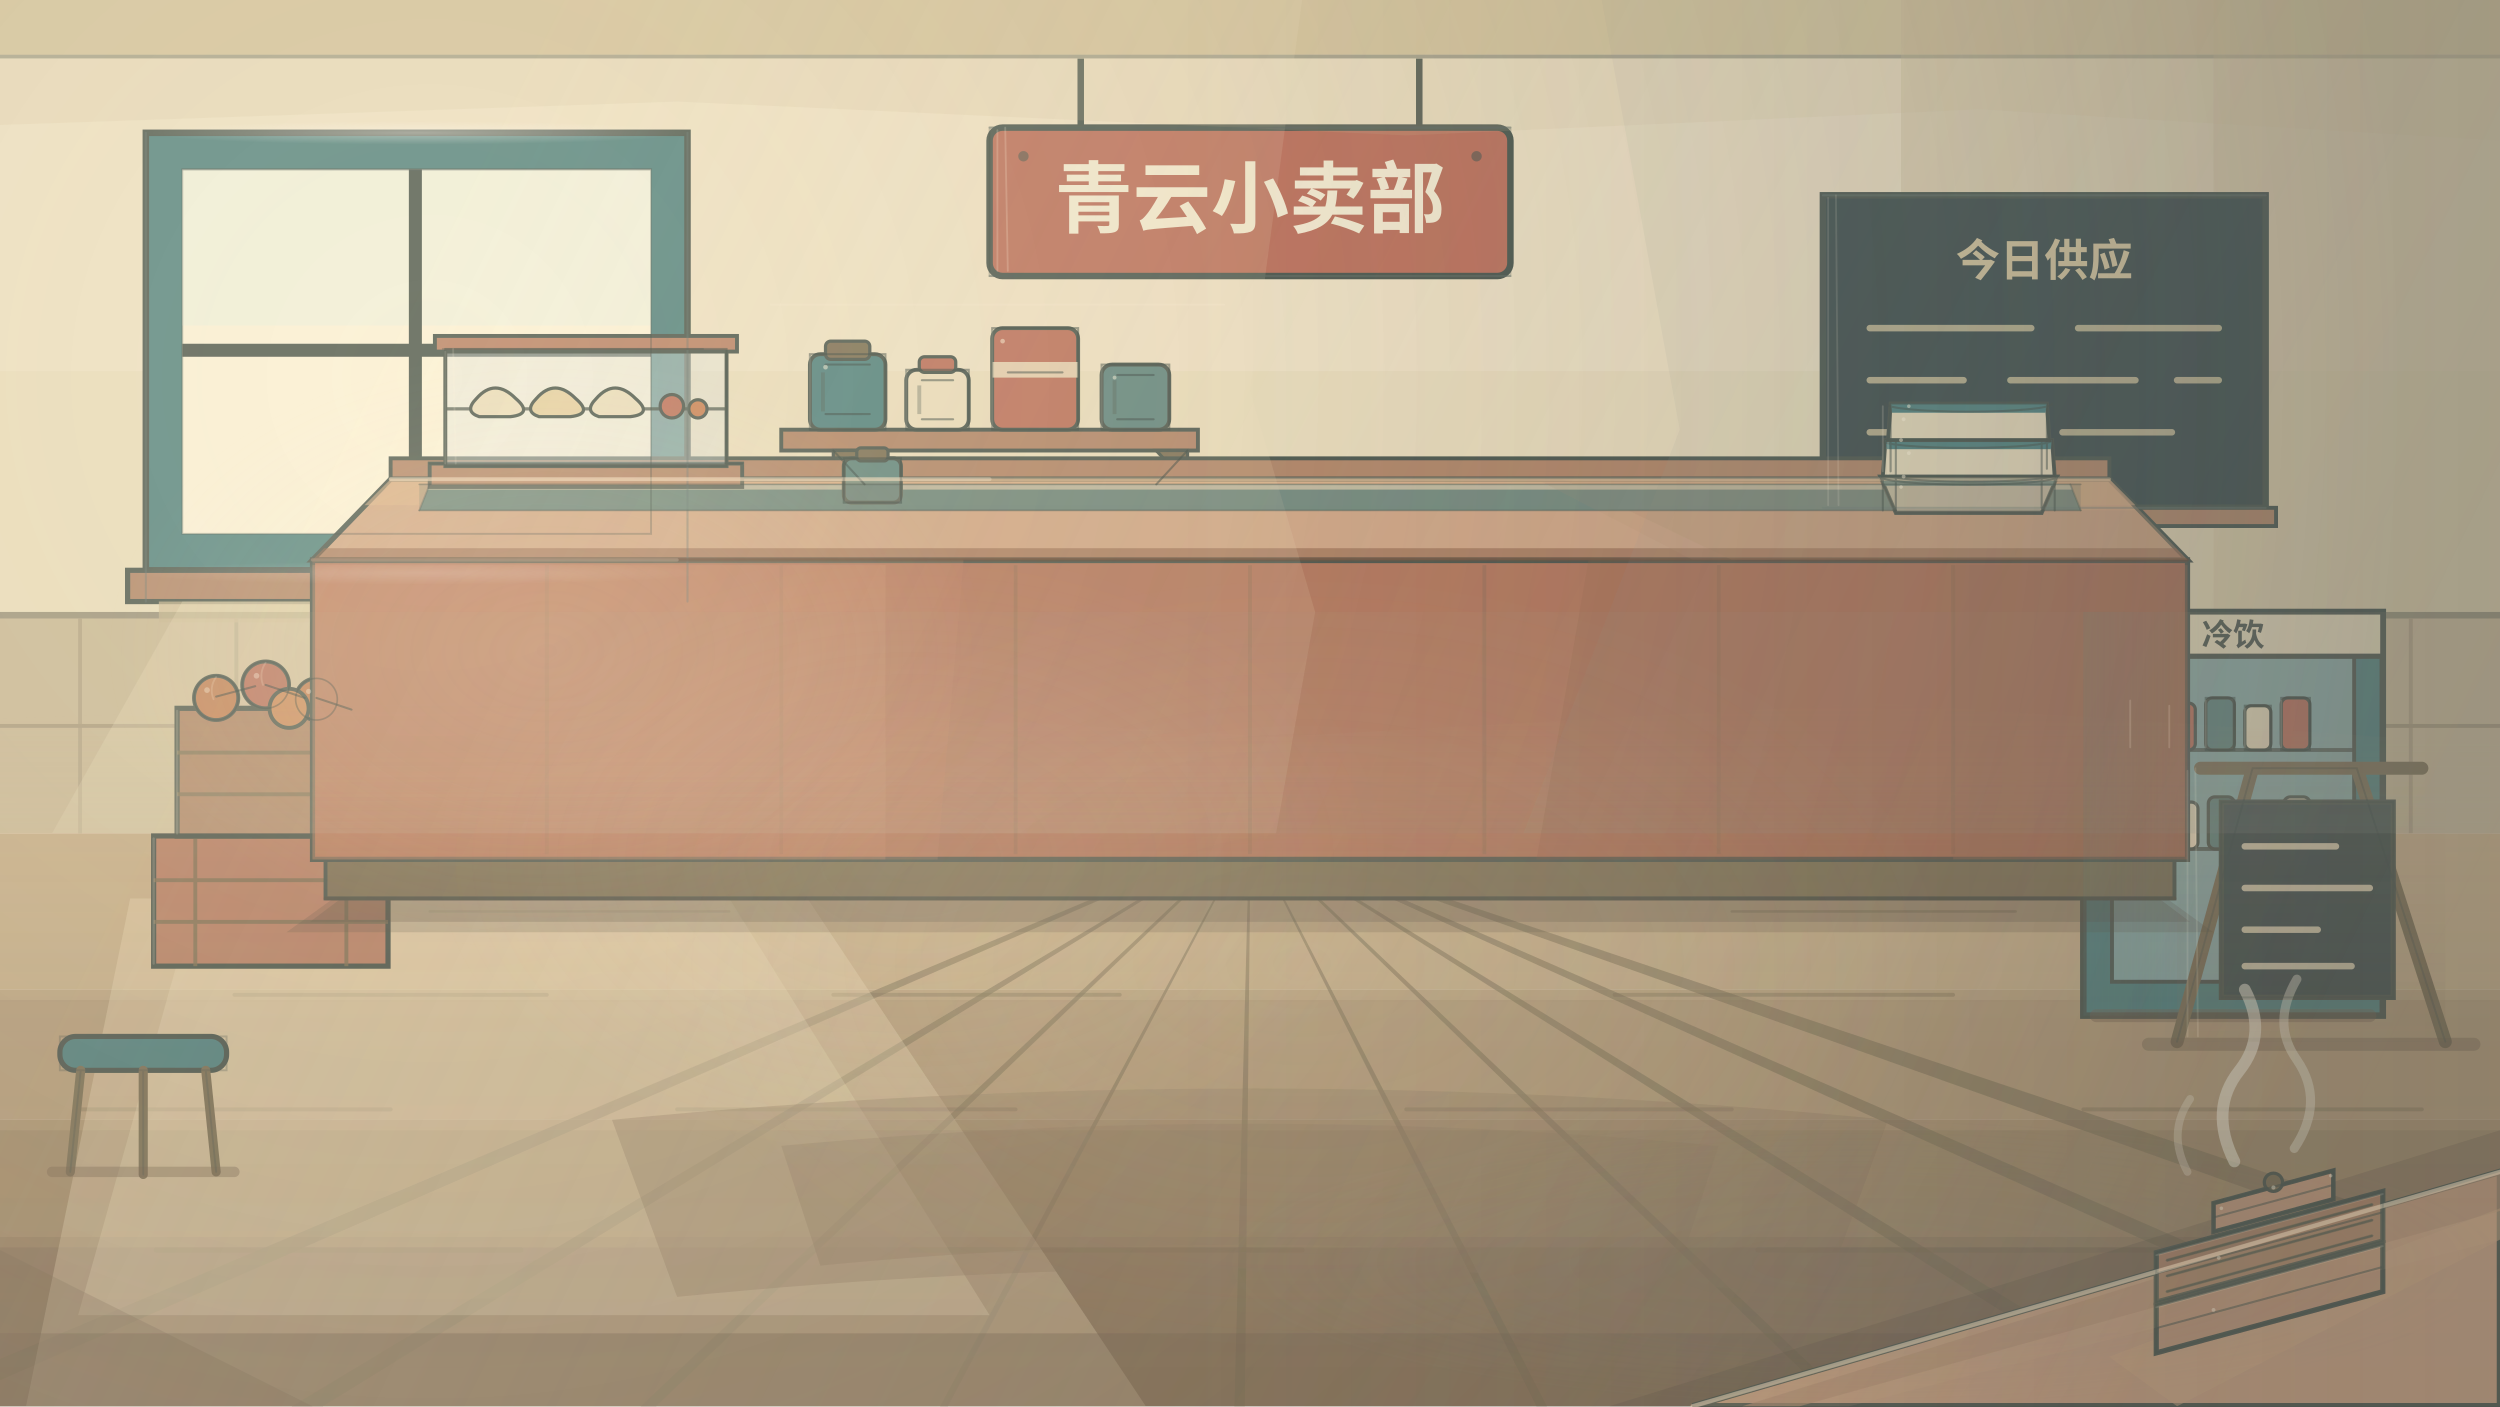
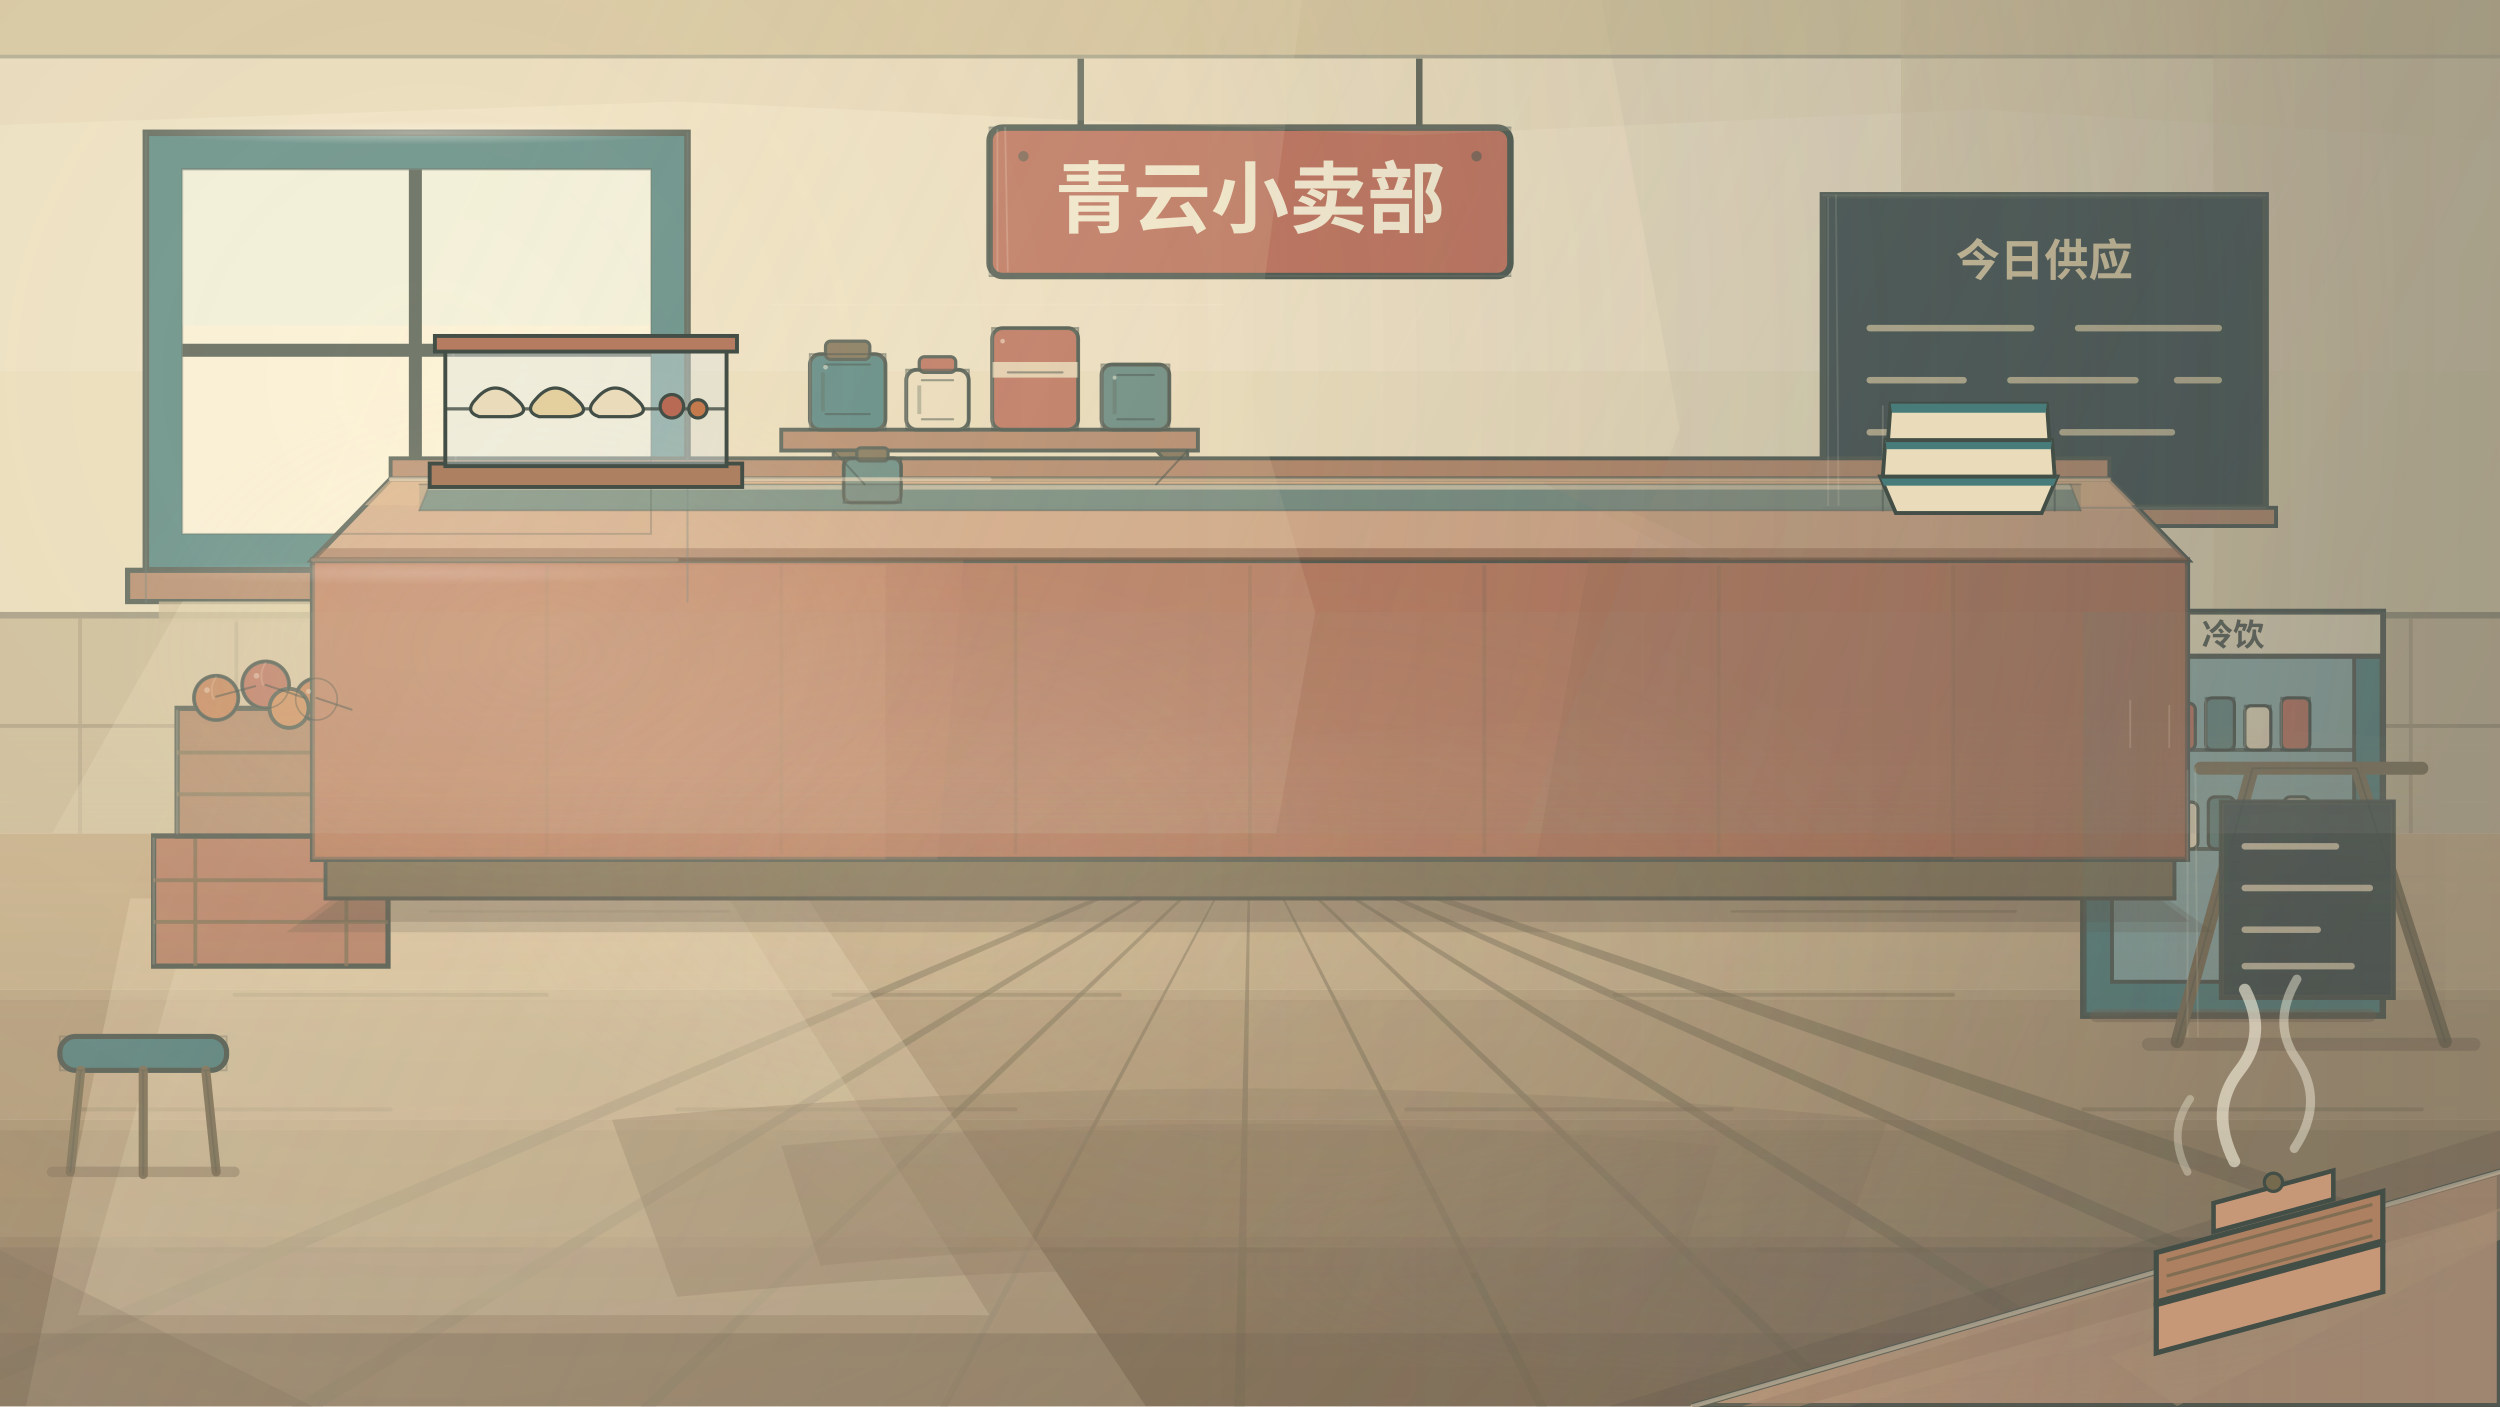
<svg xmlns="http://www.w3.org/2000/svg" width="1920" height="1080" viewBox="0 0 1920 1080">
  <g id="backdrop">
    <rect x="0" y="0" width="1920" height="640" fill="#eadcbb" />
    <rect x="0" y="0" width="1920" height="42" fill="#d5c49b" />
    <rect x="0" y="42" width="1920" height="3" fill="#424e46" opacity="0.45" />
    <rect x="0" y="45" width="1920" height="240" fill="#f0e3c6" opacity="0.75" />
    <rect x="1460" y="0" width="460" height="640" fill="#c9b78f" opacity="0.35" />
    <rect x="1700" y="0" width="220" height="640" fill="#c9b78f" opacity="0.3" />
    <rect x="0" y="470" width="1920" height="170" fill="#cdbb97" />
    <rect x="0" y="470" width="1920" height="5" fill="#424e46" opacity="0.4" />
    <rect x="0" y="556" width="1920" height="3" fill="#a8977a" />
    <g fill="#a8977a" opacity="0.7">
      <rect x="60" y="475" width="3" height="165" />
      <rect x="180" y="475" width="3" height="165" />
      <rect x="300" y="475" width="3" height="165" />
      <rect x="1760" y="475" width="3" height="165" />
      <rect x="1850" y="475" width="3" height="165" />
    </g>
    <rect x="112" y="102" width="416" height="336" fill="#477c7b" stroke="#424e46" stroke-width="5" />
    <rect x="140" y="130" width="360" height="280" fill="#fdf3d9" />
    <rect x="140" y="130" width="360" height="120" fill="#e9f0e2" opacity="0.55" />
    <rect x="314" y="130" width="10" height="280" fill="#424e46" />
    <rect x="140" y="264" width="360" height="10" fill="#424e46" />
    <rect x="98" y="438" width="446" height="24" fill="#ad8062" stroke="#424e46" stroke-width="4" />
    <rect x="122" y="462" width="396" height="16" fill="#c9b78f" opacity="0.7" />
    <path d="M140 462 L500 462 L760 640 L40 640 Z" fill="#f7e8c3" opacity="0.28" />
    <path d="M830 45 L830 100 M1090 45 L1090 100" stroke="#424e46" stroke-width="5" fill="none" />
    <rect x="760" y="98" width="400" height="114" rx="10" fill="#b96a55" stroke="#424e46" stroke-width="5" />
    <text x="960" y="174" text-anchor="middle" font-family="'Noto Sans CJK SC','Noto Sans SC',sans-serif" font-size="60" font-weight="900" fill="#f4ead0">青云小卖部</text>
    <circle cx="786" cy="120" r="4" fill="#424e46" opacity="0.6" />
    <circle cx="1134" cy="120" r="4" fill="#424e46" opacity="0.6" />
    <rect x="600" y="330" width="320" height="16" fill="#ad8062" stroke="#424e46" stroke-width="3" />
    <path d="M640 346 L640 372 L664 346 Z M912 346 L912 372 L888 346 Z" fill="#75694e" stroke="#424e46" stroke-width="2.5" />
    <rect x="622" y="272" width="58" height="58" rx="8" fill="#477c7b" stroke="#424e46" stroke-width="3" />
    <rect x="634" y="262" width="34" height="14" rx="4" fill="#75694e" stroke="#424e46" stroke-width="2.5" />
    <rect x="696" y="284" width="48" height="46" rx="8" fill="#eadcbb" stroke="#424e46" stroke-width="3" />
    <rect x="706" y="274" width="28" height="12" rx="4" fill="#b96a55" stroke="#424e46" stroke-width="2.5" />
    <rect x="762" y="252" width="66" height="78" rx="8" fill="#b96a55" stroke="#424e46" stroke-width="3" />
    <rect x="762" y="278" width="66" height="12" fill="#eadcbb" opacity="0.85" />
    <rect x="846" y="280" width="52" height="50" rx="8" fill="#587f7a" stroke="#424e46" stroke-width="3" />
    <path d="M632 286 L632 316 M706 296 L706 318 M856 292 L856 318" stroke="#424e46" opacity="0.35" stroke-width="3" fill="none" />
    <rect x="1400" y="150" width="340" height="240" fill="#344545" stroke="#424e46" stroke-width="5" />
    <rect x="1392" y="390" width="356" height="14" fill="#ad8062" stroke="#424e46" stroke-width="3" />
    <text x="1570" y="212" text-anchor="middle" font-family="'Noto Sans CJK SC','Noto Sans SC',sans-serif" font-size="34" font-weight="700" fill="#d5c49b">今日供应</text>
    <g stroke="#d5c49b" stroke-width="5" stroke-linecap="round" opacity="0.8">
      <path d="M1436 252 L1560 252 M1596 252 L1704 252" />
      <path d="M1436 292 L1508 292 M1544 292 L1640 292 M1672 292 L1704 292" />
      <path d="M1436 332 L1548 332 M1584 332 L1668 332" />
      <path d="M1436 366 L1496 366 M1528 366 L1592 366" />
    </g>
  </g>
  <g id="floor">
    <rect x="0" y="640" width="1920" height="120" fill="#c6ae87" />
    <rect x="0" y="760" width="1920" height="100" fill="#b39a76" />
    <rect x="0" y="860" width="1920" height="90" fill="#a08866" />
    <rect x="0" y="950" width="1920" height="130" fill="#8a745a" />
    <rect x="0" y="752" width="1920" height="16" fill="#c6ae87" opacity="0.5" />
    <rect x="0" y="852" width="1920" height="16" fill="#b39a76" opacity="0.5" />
    <rect x="0" y="942" width="1920" height="16" fill="#a08866" opacity="0.5" />
    <g fill="#75694e" opacity="0.55">
      <path d="M958 640 L962 640 L-46 1080 L-86 1080 Z" />
      <path d="M959 640 L961 640 L248 1080 L224 1080 Z" />
      <path d="M959 640 L961 640 L504 1080 L492 1080 Z" />
      <path d="M959.5 640 L960.5 640 L728 1080 L722 1080 Z" />
      <path d="M959.5 640 L960.5 640 L956 1080 L948 1080 Z" />
      <path d="M959.5 640 L960.5 640 L1188 1080 L1180 1080 Z" />
      <path d="M959 640 L961 640 L1424 1080 L1412 1080 Z" />
      <path d="M959 640 L961 640 L1676 1080 L1652 1080 Z" />
      <path d="M958 640 L962 640 L1968 1080 L1928 1080 Z" />
      <path d="M958 640 L962 640 L2276 1080 L2196 1080 Z" />
    </g>
    <g stroke="#75694e" stroke-linecap="round" opacity="0.4" fill="none">
      <path d="M330 700 L560 700 M1330 700 L1548 700" stroke-width="2" />
      <path d="M180 764 L420 764 M640 764 L860 764 M1240 764 L1500 764" stroke-width="3" />
      <path d="M60 852 L300 852 M520 852 L780 852 M1080 852 L1330 852 M1600 852 L1860 852" stroke-width="3" />
      <path d="M120 960 L400 960 M700 960 L1000 960 M1350 960 L1660 960" stroke-width="4" />
    </g>
    <path d="M100 690 L620 690 L880 1080 L20 1080 Z" fill="#f7e8c3" opacity="0.3" />
    <path d="M150 690 L560 690 L760 1010 L60 1010 Z" fill="#f7e8c3" opacity="0.25" />
    <path d="M470 860 Q960 812 1450 860 L1400 996 Q960 952 520 996 Z" fill="#8a745a" opacity="0.32" />
    <path d="M600 880 Q960 846 1320 880 L1290 972 Q960 940 630 972 Z" fill="#8a745a" opacity="0.28" />
    <rect x="0" y="1024" width="1920" height="56" fill="#6e5b47" opacity="0.35" />
    <path d="M0 960 L0 1080 L240 1080 Z" fill="#6e5b47" opacity="0.25" />
    <path d="M1920 960 L1920 1080 L1680 1080 Z" fill="#6e5b47" opacity="0.25" />
  </g>
  <g id="furniture">
    <g>
      <rect x="118" y="642" width="180" height="100" fill="#b57c61" stroke="#424e46" stroke-width="4" />
      <path d="M118 676 L298 676 M118 708 L298 708 M150 642 L150 742 M266 642 L266 742" stroke="#75694e" stroke-width="3" opacity="0.8" fill="none" />
      <rect x="136" y="544" width="150" height="98" fill="#ad8062" stroke="#424e46" stroke-width="4" />
      <path d="M136 578 L286 578 M136 610 L286 610" stroke="#75694e" stroke-width="3" opacity="0.8" fill="none" />
      <circle cx="166" cy="536" r="17" fill="#c47a4d" stroke="#424e46" stroke-width="3" />
      <circle cx="204" cy="526" r="18" fill="#b96a55" stroke="#424e46" stroke-width="3" />
      <circle cx="243" cy="537" r="16" fill="#c47a4d" stroke="#424e46" stroke-width="3" />
      <circle cx="222" cy="544" r="15" fill="#d08a56" stroke="#424e46" stroke-width="3" />
    </g>
    <g>
      <rect x="46" y="796" width="128" height="26" rx="12" fill="#477c7b" stroke="#424e46" stroke-width="4" />
      <path d="M62 822 L54 900 M158 822 L166 900 M110 822 L110 902" stroke="#75694e" stroke-width="7" stroke-linecap="round" fill="none" />
      <path d="M40 900 L180 900" stroke="#6e5b47" stroke-width="8" opacity="0.4" stroke-linecap="round" fill="none" />
    </g>
    <g>
      <rect x="1600" y="470" width="230" height="310" fill="#477c7b" stroke="#424e46" stroke-width="5" />
      <rect x="1622" y="492" width="186" height="262" fill="#dbe4e0" opacity="0.42" />
      <rect x="1622" y="492" width="186" height="262" fill="none" stroke="#424e46" stroke-width="3" />
      <path d="M1622 576 L1808 576 M1622 652 L1808 652" stroke="#424e46" stroke-width="3" opacity="0.8" />
      <g stroke="#424e46" stroke-width="2.5">
        <rect x="1636" y="536" width="22" height="40" rx="5" fill="#eadcbb" />
        <rect x="1666" y="540" width="20" height="36" rx="5" fill="#b96a55" />
        <rect x="1694" y="536" width="22" height="40" rx="5" fill="#587f7a" />
        <rect x="1724" y="542" width="20" height="34" rx="5" fill="#eadcbb" />
        <rect x="1752" y="536" width="22" height="40" rx="5" fill="#b96a55" />
        <rect x="1638" y="612" width="20" height="40" rx="5" fill="#b96a55" />
        <rect x="1666" y="616" width="22" height="36" rx="5" fill="#eadcbb" />
        <rect x="1696" y="612" width="20" height="40" rx="5" fill="#587f7a" />
        <rect x="1724" y="618" width="22" height="34" rx="5" fill="#b96a55" />
        <rect x="1754" y="612" width="20" height="40" rx="5" fill="#eadcbb" />
      </g>
      <rect x="1600" y="470" width="230" height="34" fill="#eadcbb" stroke="#424e46" stroke-width="4" />
      <text x="1715" y="496" text-anchor="middle" font-family="'Noto Sans CJK SC','Noto Sans SC',sans-serif" font-size="24" font-weight="700" fill="#424e46">冷饮</text>
      <path d="M1610 780 L1820 780" stroke="#6e5b47" stroke-width="10" opacity="0.4" stroke-linecap="round" />
    </g>
    <g>
      <path d="M1690 590 L1860 590 M1672 800 L1730 590 L1810 590 L1878 800" stroke="#75694e" stroke-width="10" stroke-linecap="round" fill="none" />
      <rect x="1706" y="616" width="132" height="150" fill="#344545" stroke="#424e46" stroke-width="4" />
      <g stroke="#eadcbb" stroke-width="5" stroke-linecap="round" opacity="0.85">
        <path d="M1724 650 L1794 650 M1724 682 L1820 682 M1724 714 L1780 714 M1724 742 L1806 742" />
      </g>
      <path d="M1650 802 L1900 802" stroke="#6e5b47" stroke-width="10" opacity="0.4" stroke-linecap="round" />
    </g>
  </g>
  <g id="counter">
    <path d="M256 690 L1664 690 L1700 716 L220 716 Z" fill="#4a4238" opacity="0.22" />
    <path d="M262 690 L1658 690 L1682 708 L238 708 Z" fill="#4a4238" opacity="0.25" />
    <path d="M250 660 L1670 660 L1670 690 L250 690 Z" fill="#75694e" stroke="#424e46" stroke-width="3" />
    <rect x="240" y="430" width="1440" height="230" fill="#b07156" stroke="#424e46" stroke-width="4" />
    <path d="M240 430 L1680 430" stroke="#424e46" stroke-width="5" />
    <g stroke="#9a6a50" stroke-width="3" opacity="0.7">
      <path d="M420 434 L420 656 M600 434 L600 656 M780 434 L780 656 M960 434 L960 656 M1140 434 L1140 656 M1320 434 L1320 656 M1500 434 L1500 656" />
    </g>
    <rect x="240" y="434" width="440" height="226" fill="#c98d6b" opacity="0.3" />
    <rect x="1500" y="434" width="180" height="226" fill="#9a6a50" opacity="0.35" />
    <path d="M300 352 L1620 352 L1620 368 L300 368 Z" fill="#ad8062" stroke="#424e46" stroke-width="3" />
    <path id="counter_top_surface" data-support-top="400" d="M300 368 L1620 368 L1680 430 L240 430 Z" fill="#cfa382" stroke="#424e46" stroke-width="4" />
    <path d="M300 368 L1620 368 L1640 388 L280 388 Z" fill="#dcb086" opacity="0.55" />
    <path d="M1200 368 L1620 368 L1680 430 L1330 430 Z" fill="#b98f70" opacity="0.3" />
    <path d="M249 421 L1671 421 L1680 430 L240 430 Z" fill="#8a5a40" opacity="0.55" />
    <path d="M330 372 L1590 372 L1598 392 L322 392 Z" fill="#477c7b" opacity="0.85" />
    <path d="M330 372 L1590 372 L1591.5 376 L328.5 376 Z" fill="#eadcbb" opacity="0.9" />
    <g>
-       <rect x="330" y="356" width="240" height="18" fill="#ad8062" stroke="#424e46" stroke-width="3" />
-       <rect x="342" y="268" width="216" height="90" fill="#dbe4e0" opacity="0.4" />
-       <rect x="342" y="268" width="216" height="90" fill="none" stroke="#424e46" stroke-width="3" />
-       <path d="M342 314 L558 314" stroke="#424e46" stroke-width="2.5" opacity="0.8" />
-       <g stroke="#424e46" stroke-width="2.5">
-         <path d="M366 306 q14 -16 30 0 q14 12 -4 14 l-24 0 q-12 -4 -2 -14 Z" fill="#eadcbb" />
-         <path d="M412 306 q14 -16 30 0 q14 12 -4 14 l-24 0 q-12 -4 -2 -14 Z" fill="#e4cf9f" />
-         <path d="M458 306 q14 -16 30 0 q14 12 -4 14 l-24 0 q-12 -4 -2 -14 Z" fill="#eadcbb" />
-         <circle cx="516" cy="312" r="9" fill="#b96a55" />
-         <circle cx="536" cy="314" r="7" fill="#c47a4d" />
-       </g>
-       <rect x="334" y="258" width="232" height="12" fill="#b57c61" stroke="#424e46" stroke-width="3" />
-     </g>
-     <g>
-       <path d="M1444 366 L1580 366 L1568 394 L1456 394 Z" fill="#eadcbb" stroke="#424e46" stroke-width="3" />
-       <path d="M1444 366 L1580 366 L1577 373 L1447 373 Z" fill="#477c7b" />
-       <path d="M1448 338 L1576 338 L1578 366 L1446 366 Z" fill="#eadcbb" stroke="#424e46" stroke-width="3" />
-       <path d="M1448 338 L1576 338 L1575 345 L1449 345 Z" fill="#477c7b" />
-       <path d="M1452 310 L1572 310 L1574 338 L1450 338 Z" fill="#eadcbb" stroke="#424e46" stroke-width="3" />
-       <path d="M1452 310 L1572 310 L1571 317 L1453 317 Z" fill="#477c7b" />
-     </g>
-     <g>
      <rect x="648" y="352" width="44" height="34" rx="6" fill="#587f7a" stroke="#424e46" stroke-width="3" />
      <rect x="658" y="344" width="24" height="10" rx="3" fill="#75694e" stroke="#424e46" stroke-width="2.5" />
      <rect x="1668" y="330" width="0" height="0" fill="none" />
    </g>
  </g>
  <g id="foreground_counter">
    <path d="M1236 1080 L1920 868 L1920 906 L1306 1080 Z" fill="#4a4238" opacity="0.22" />
    <path d="M1300 1080 L1920 900 L1920 1080 Z" fill="#cfa382" stroke="#424e46" stroke-width="5" />
    <path d="M1338 1080 L1920 900 L1920 930 L1382 1080 Z" fill="#b98f70" opacity="0.65" />
    <path d="M1620 1042 L1920 928 L1920 952 L1672 1080 Z" fill="#dcb086" opacity="0.5" />
-     <g>
-       <path d="M1656 1002 L1830 955 L1830 992 L1656 1039 Z" fill="#c79878" stroke="#424e46" stroke-width="4" />
-       <path d="M1656 962 L1830 915 L1830 953 L1656 1000 Z" fill="#ad8062" stroke="#424e46" stroke-width="4" />
-       <path d="M1664 992 L1822 949 M1664 980 L1822 937 M1664 968 L1822 925" stroke="#75694e" stroke-width="2.5" opacity="0.8" fill="none" />
-       <path d="M1700 946 L1792 921 L1792 899 L1700 924 Z" fill="#c79878" stroke="#424e46" stroke-width="3.5" />
-       <circle cx="1746" cy="908" r="7" fill="#75694e" stroke="#424e46" stroke-width="2.5" />
-     </g>
-     <g stroke="#f7f1de" stroke-linecap="round" fill="none">
-       <path d="M1716 892 Q1696 852 1720 822 Q1742 794 1724 760" stroke-width="9" opacity="0.6" />
-       <path d="M1762 882 Q1786 846 1764 814 Q1744 786 1764 752" stroke-width="7" opacity="0.45" />
-       <path d="M1680 900 Q1664 870 1682 844" stroke-width="6" opacity="0.35" />
-     </g>
  </g>
  <g id="material_pigment">
    <defs>
      <linearGradient id="m4_pig_dado_low" x1="0" y1="0" x2="0" y2="1">
        <stop offset="0" stop-color="#c9b78f" stop-opacity="0" />
        <stop offset="1" stop-color="#c9b78f" stop-opacity="0.104" />
      </linearGradient>
      <linearGradient id="m4_pig_floor_depth" x1="0" y1="0" x2="0" y2="1">
        <stop offset="0" stop-color="#dcb086" stop-opacity="0.13" />
        <stop offset="0.4" stop-color="#8a745a" stop-opacity="0.10" />
        <stop offset="1" stop-color="#8a745a" stop-opacity="0.14" />
      </linearGradient>
      <radialGradient id="m4_pig_floor_cool">
        <stop offset="0" stop-color="#7d7f78" stop-opacity="0.13" />
        <stop offset="0.6" stop-color="#7d7f78" stop-opacity="0.08" />
        <stop offset="1" stop-color="#7d7f78" stop-opacity="0" />
      </radialGradient>
      <linearGradient id="m4_pig_counter_low" x1="0" y1="0" x2="0" y2="1">
        <stop offset="0" stop-color="#8a5a40" stop-opacity="0" />
        <stop offset="1" stop-color="#8a5a40" stop-opacity="0.13" />
      </linearGradient>
      <linearGradient id="m4_pig_board_ground" x1="0" y1="0" x2="0" y2="1">
        <stop offset="0" stop-color="#8a745a" stop-opacity="0" />
        <stop offset="1" stop-color="#8a745a" stop-opacity="0.104" />
      </linearGradient>
      <linearGradient id="m4_pig_cooler" x1="0" y1="0" x2="1" y2="0">
        <stop offset="0" stop-color="#587f7a" stop-opacity="0.156" />
        <stop offset="1" stop-color="#587f7a" stop-opacity="0" />
      </linearGradient>
    </defs>
    <g>
      <path d="M0 0 L1000 0 L960 300 L1010 470 L980 640 L0 640 Z" fill="#f7e8c3" opacity="0.13" />
      <path d="M1230 0 L1920 0 L1920 640 L1170 640 L1290 330 Z" fill="#8f9a93" opacity="0.104" />
      <path d="M0 96 L520 78 L1080 104 L1520 84 L1920 108 L1920 0 L0 0 Z" fill="#c9b78f" opacity="0.156" />
      <path d="M0 552 L460 536 L980 566 L1440 540 L1920 572 L1920 640 L0 640 Z" fill="url(#m4_pig_dado_low)" />
      <rect x="0" y="470" width="1920" height="170" fill="#a8977a" opacity="0.117" />
      <rect x="0" y="640" width="1920" height="440" fill="url(#m4_pig_floor_depth)" />
      <rect x="940" y="860" width="980" height="220" fill="url(#m4_pig_floor_cool)" />
      <path d="M240 430 L740 430 L720 660 L240 660 Z" fill="#c98d6b" opacity="0.208" />
      <path d="M1220 430 L1680 430 L1680 660 L1180 660 Z" fill="#8a5a40" opacity="0.182" />
      <path d="M240 596 L1680 596 L1680 660 L240 660 Z" fill="url(#m4_pig_counter_low)" />
      <path d="M300 368 L1620 368 L1640 392 L286 392 Z" fill="#dcb086" opacity="0.234" />
      <path d="M1180 368 L1620 368 L1680 430 L1300 430 Z" fill="#b98f70" opacity="0.156" />
      <path d="M1600 470 L1690 470 L1690 780 L1600 780 Z" fill="url(#m4_pig_cooler)" />
      <path d="M1672 600 L1878 600 L1878 800 L1672 800 Z" fill="url(#m4_pig_board_ground)" />
      <path d="M322 372 L1598 372 L1598 392 L322 392 Z" fill="#355f63" opacity="0.182" />
      <path d="M1300 1080 L1920 900 L1920 952 L1420 1080 Z" fill="#dcb086" opacity="0.13" />
    </g>
  </g>
  <g id="material_detail">
    <g stroke="#6b7a72" fill="none" stroke-width="1.6" opacity="0.4" stroke-linecap="round">
      <path d="M140 130 L500 130 M112 102 L112 462 M528 102 L528 462" />
      <path d="M760 98 L1160 98 M760 212 L1160 212" />
      <path d="M1400 150 L1740 150 M1400 390 L1740 390" />
    </g>
    <g fill="none" stroke-linecap="round">
      <path d="M300 368 L1620 368" stroke="#e6c39b" stroke-width="2.6" opacity="0.5" />
      <path d="M240 430 L1680 430" stroke="#6d4630" stroke-width="2.4" opacity="0.45" />
      <path d="M250 690 L1670 690" stroke="#5c4a3a" stroke-width="3" opacity="0.35" />
      <path d="M1300 1080 L1920 900" stroke="#e6c39b" stroke-width="3" opacity="0.4" />
    </g>
    <g fill="none" stroke="#424e46" stroke-width="1.6" opacity="0.52" stroke-linecap="round">
      <path d="M622 272 h58 v58 h-58 Z M696 284 h48 v46 h-48 Z M762 252 h66 v78 h-66 Z M846 280 h52 v50 h-52 Z" />
      <path d="M640 346 L664 372 M912 346 L888 372" />
      <path d="M1444 366 L1580 366 L1568 394 L1456 394 Z M1448 338 L1576 338 L1578 366 L1446 366 Z M1452 310 L1572 310 L1574 338 L1450 338 Z" />
      <path d="M330 356 h240 M342 268 h216 v90 h-216 Z" />
      <path d="M1656 1002 L1830 955 L1830 992 L1656 1039 Z M1656 962 L1830 915 L1830 953 L1656 1000 Z M1664 992 L1822 949 M1664 980 L1822 937 M1664 968 L1822 925" />
      <path d="M1700 946 L1792 921 L1792 899 L1700 924 Z" />
      <path d="M1700 924 L1792 899 M1656 962 L1830 915 M1656 1002 L1830 955" />
      <path d="M648 352 h44 v34 h-44 Z" />
      <path d="M1444 338 a66 6 0 0 0 132 0 M1452 366 a66 6 0 0 0 124 0 M1444 366 a66 6 0 0 0 136 0 M1448 310 a62 6 0 0 0 128 0" />
      <path d="M1452 312 v50 M1572 312 v48 M1456 340 v52 M1568 340 v50 M1446 368 v24 M1578 368 v24" />
      <path d="M634 280 h34 M708 292 h24 M774 286 h42 M858 288 h28 M634 318 h34 M708 322 h24 M858 322 h28" />
      <path d="M1694 536 h22 v40 h-22 Z M1724 542 h20 v34 h-20 Z M1752 536 h22 v40 h-22 Z" />
      <path d="M1656 978 L1830 931 M1656 1020 L1830 973 M1700 935 L1792 910" />
      <path d="M166 535 L196 527 M204 526 L234 536 M243 536 L270 545" />
    </g>
    <g fill="none" stroke="#424e46" stroke-width="1.5" opacity="0.3" stroke-linecap="round">
      <path d="M46 796 h128 v26 h-128 Z M62 822 L54 900 M158 822 L166 900 M110 822 L110 902" />
      <path d="M1672 800 L1730 590 L1810 590 L1878 800 M1706 616 h132 v150 h-132 Z" />
      <path d="M140 130 h360 v280 h-360 Z M760 98 h400 v114 h-400 Z" />
      <path d="M330 372 L322 392 M1590 372 L1598 392" />
    </g>
    <g fill="#fdf3d9" opacity="0.5">
      <circle cx="634" cy="282" r="1.8" />
      <circle cx="770" cy="262" r="1.8" />
      <circle cx="856" cy="290" r="1.5" />
      <circle cx="1462" cy="322" r="1.5" />
      <circle cx="1466" cy="348" r="1.5" />
      <circle cx="1460" cy="374" r="1.4" />
      <circle cx="1700" cy="1006" r="1.5" />
      <circle cx="1704" cy="966" r="1.5" />
      <circle cx="1460" cy="338" r="1.5" />
      <circle cx="1462" cy="366" r="1.5" />
      <circle cx="1466" cy="312" r="1.4" />
      <circle cx="1746" cy="912" r="1.6" />
      <circle cx="1706" cy="928" r="1.4" />
      <circle cx="1790" cy="903" r="1.3" />
    </g>
    <g fill="none" stroke="#424e46" stroke-width="1.3" opacity="0.4" stroke-linecap="round">
      <path d="M166 519 a17 17 0 1 0 0.1 0 M204 508 a18 18 0 1 0 0.1 0 M243 521 a16 16 0 1 0 0.1 0" />
      <path d="M322 372 L1598 372 M322 392 L1598 392" />
      <path d="M340 268 L540 268" />
    </g>
    <g fill="#fff8e6" opacity="0.35">
      <circle cx="159" cy="530" r="2.2" />
      <circle cx="197" cy="519" r="2.2" />
      <circle cx="237" cy="531" r="2" />
    </g>
  </g>
  <g id="lighting_shade">
    <defs>
      <radialGradient id="m4_light_falloff" gradientUnits="userSpaceOnUse" cx="330" cy="290" r="1520">
        <stop offset="0" stop-color="#6d6a60" stop-opacity="0" />
        <stop offset="0.42" stop-color="#665f57" stop-opacity="0.05" />
        <stop offset="0.76" stop-color="#625c52" stop-opacity="0.13" />
        <stop offset="1" stop-color="#565047" stop-opacity="0.26" />
      </radialGradient>
      <linearGradient id="m4_cool_fill" gradientUnits="userSpaceOnUse" x1="900" y1="0" x2="1920" y2="0">
        <stop offset="0" stop-color="#68737a" stop-opacity="0" />
        <stop offset="1" stop-color="#68737a" stop-opacity="0.16" />
      </linearGradient>
    </defs>
    <g>
      <rect x="-240" y="-240" width="2400" height="1560" fill="url(#m4_light_falloff)" />
      <rect x="880" y="-240" width="1280" height="1560" fill="url(#m4_cool_fill)" />
    </g>
  </g>
  <g id="lighting_key">
    <defs>
      <linearGradient id="m4_window_key" gradientUnits="userSpaceOnUse" x1="300" y1="250" x2="1780" y2="980">
        <stop offset="0" stop-color="#fdf3d9" stop-opacity="0.16" />
        <stop offset="0.34" stop-color="#fdf3d9" stop-opacity="0.09" />
        <stop offset="0.72" stop-color="#fdf3d9" stop-opacity="0.03" />
        <stop offset="1" stop-color="#fdf3d9" stop-opacity="0" />
      </linearGradient>
      <radialGradient id="m4_key_pool_wall" gradientUnits="userSpaceOnUse" cx="0" cy="0" r="1" gradientTransform="translate(420 500) scale(340 232)">
        <stop offset="0" stop-color="#fdf3d9" stop-opacity="0.13" />
        <stop offset="0.5" stop-color="#fdf3d9" stop-opacity="0.075" />
        <stop offset="1" stop-color="#fdf3d9" stop-opacity="0" />
      </radialGradient>
      <radialGradient id="m4_key_pool_floor" gradientUnits="userSpaceOnUse" cx="0" cy="0" r="1" gradientTransform="translate(700 660) scale(370 240)">
        <stop offset="0" stop-color="#fdf3d9" stop-opacity="0.09" />
        <stop offset="0.55" stop-color="#fdf3d9" stop-opacity="0.05" />
        <stop offset="1" stop-color="#fdf3d9" stop-opacity="0" />
      </radialGradient>
      <radialGradient id="m4_key_pool_actor" gradientUnits="userSpaceOnUse" cx="0" cy="0" r="1" gradientTransform="translate(1000 740) scale(500 300)">
        <stop offset="0" stop-color="#fdf3d9" stop-opacity="0.075" />
        <stop offset="0.55" stop-color="#fdf3d9" stop-opacity="0.045" />
        <stop offset="1" stop-color="#fdf3d9" stop-opacity="0" />
      </radialGradient>
      <radialGradient id="m4_key_rim" gradientUnits="userSpaceOnUse" cx="0" cy="0" r="1" gradientTransform="translate(320 102) scale(208 9)">
        <stop offset="0" stop-color="#fffaf0" stop-opacity="0.4" />
        <stop offset="0.5" stop-color="#fffaf0" stop-opacity="0.2" />
        <stop offset="1" stop-color="#fffaf0" stop-opacity="0" />
      </radialGradient>
      <radialGradient id="m4_key_sill" gradientUnits="userSpaceOnUse" cx="0" cy="0" r="1" gradientTransform="translate(322 440) scale(224 9)">
        <stop offset="0" stop-color="#fffaf0" stop-opacity="0.17" />
        <stop offset="0.55" stop-color="#fffaf0" stop-opacity="0.08" />
        <stop offset="1" stop-color="#fffaf0" stop-opacity="0" />
      </radialGradient>
    </defs>
    <rect x="-240" y="-240" width="2400" height="1560" fill="url(#m4_window_key)" />
    <g>
      <rect x="60" y="250" width="740" height="520" fill="url(#m4_key_pool_wall)" />
      <rect x="300" y="420" width="800" height="560" fill="url(#m4_key_pool_floor)" />
    </g>
    <rect x="480" y="420" width="1040" height="640" fill="url(#m4_key_pool_actor)" />
    <rect x="100" y="84" width="440" height="36" fill="url(#m4_key_rim)" />
    <rect x="90" y="424" width="464" height="32" fill="url(#m4_key_sill)" />
    <g stroke="#fff3da" fill="none" stroke-linecap="round">
      <path d="M300 368 L760 368" stroke-width="3" opacity="0.3" />
      <path d="M240 430 L520 430" stroke-width="2.5" opacity="0.22" />
      <path d="M1300 1080 L1920 900" stroke-width="3.5" opacity="0.26" />
      <path d="M622 274 L622 328 M696 286 L696 328 M762 254 L762 328 M846 282 L846 328" stroke-width="1.6" opacity="0.16" />
      <path d="M592 234 L940 234" stroke-width="1.6" opacity="0.14" />
      <path d="M1636 538 L1636 574 M1666 542 L1666 574 M1694 538 L1694 574 M1724 544 L1724 574 M1752 538 L1752 574" stroke-width="1.4" opacity="0.16" />
      <path d="M1446 312 L1446 362 M1450 340 L1450 364" stroke-width="1.4" opacity="0.16" />
      <path d="M136 546 L136 640 M118 644 L118 740" stroke-width="1.8" opacity="0.16" />
      <path d="M166 520 a17 17 0 0 0 -2 17 M204 509 a18 18 0 0 0 -2 17" stroke-width="1.4" opacity="0.18" />
      <path d="M1656 964 L1830 917 M1656 1004 L1830 957" stroke-width="1.4" opacity="0.12" />
      <path d="M342 270 L342 356 M348 268 L350 356" stroke-width="1.4" opacity="0.16" />
      <path d="M1404 152 L1404 388 M1410 150 L1412 388" stroke-width="1.4" opacity="0.12" />
      <path d="M1680 592 L1680 796 M1686 590 L1688 796" stroke-width="1.4" opacity="0.12" />
      <path d="M766 100 L766 208 M772 98 L774 208" stroke-width="1.4" opacity="0.2" />
    </g>
  </g>
+   <g id="props">
+     <g>
+       <rect x="330" y="356" width="240" height="18" fill="#ad8062" stroke="#424e46" stroke-width="3" />
+       <rect x="342" y="268" width="216" height="90" fill="#dbe4e0" opacity="0.4" />
+       <rect x="342" y="268" width="216" height="90" fill="none" stroke="#424e46" stroke-width="3" />
+       <path d="M342 314 L558 314" stroke="#424e46" stroke-width="2.5" opacity="0.8" />
+       <g stroke="#424e46" stroke-width="2.5">
+         <path d="M366 306 q14 -16 30 0 q14 12 -4 14 l-24 0 q-12 -4 -2 -14 Z" fill="#eadcbb" />
+         <path d="M412 306 q14 -16 30 0 q14 12 -4 14 l-24 0 q-12 -4 -2 -14 Z" fill="#e4cf9f" />
+         <path d="M458 306 q14 -16 30 0 q14 12 -4 14 l-24 0 q-12 -4 -2 -14 Z" fill="#eadcbb" />
+         <circle cx="516" cy="312" r="9" fill="#b96a55" />
+         <circle cx="536" cy="314" r="7" fill="#c47a4d" />
+       </g>
+       <rect x="334" y="258" width="232" height="12" fill="#b57c61" stroke="#424e46" stroke-width="3" />
+     </g>
+     <g>
+       <path d="M1444 366 L1580 366 L1568 394 L1456 394 Z" fill="#eadcbb" stroke="#424e46" stroke-width="3" />
+       <path d="M1444 366 L1580 366 L1577 373 L1447 373 Z" fill="#477c7b" />
+       <path d="M1448 338 L1576 338 L1578 366 L1446 366 Z" fill="#eadcbb" stroke="#424e46" stroke-width="3" />
+       <path d="M1448 338 L1576 338 L1575 345 L1449 345 Z" fill="#477c7b" />
+       <path d="M1452 310 L1572 310 L1574 338 L1450 338 Z" fill="#eadcbb" stroke="#424e46" stroke-width="3" />
+       <path d="M1452 310 L1572 310 L1571 317 L1453 317 Z" fill="#477c7b" />
+     </g>
+     <g>
+       <path d="M1656 1002 L1830 955 L1830 992 L1656 1039 Z" fill="#c79878" stroke="#424e46" stroke-width="4" />
+       <path d="M1656 962 L1830 915 L1830 953 L1656 1000 Z" fill="#ad8062" stroke="#424e46" stroke-width="4" />
+       <path d="M1664 992 L1822 949 M1664 980 L1822 937 M1664 968 L1822 925" stroke="#75694e" stroke-width="2.5" opacity="0.8" fill="none" />
+       <path d="M1700 946 L1792 921 L1792 899 L1700 924 Z" fill="#c79878" stroke="#424e46" stroke-width="3.5" />
+       <circle cx="1746" cy="908" r="7" fill="#75694e" stroke="#424e46" stroke-width="2.5" />
+     </g>
+     <g stroke="#f7f1de" stroke-linecap="round" fill="none">
+       <path d="M1716 892 Q1696 852 1720 822 Q1742 794 1724 760" stroke-width="9" opacity="0.6" />
+       <path d="M1762 882 Q1786 846 1764 814 Q1744 786 1764 752" stroke-width="7" opacity="0.45" />
+       <path d="M1680 900 Q1664 870 1682 844" stroke-width="6" opacity="0.35" />
+     </g>
+   </g>
</svg>
